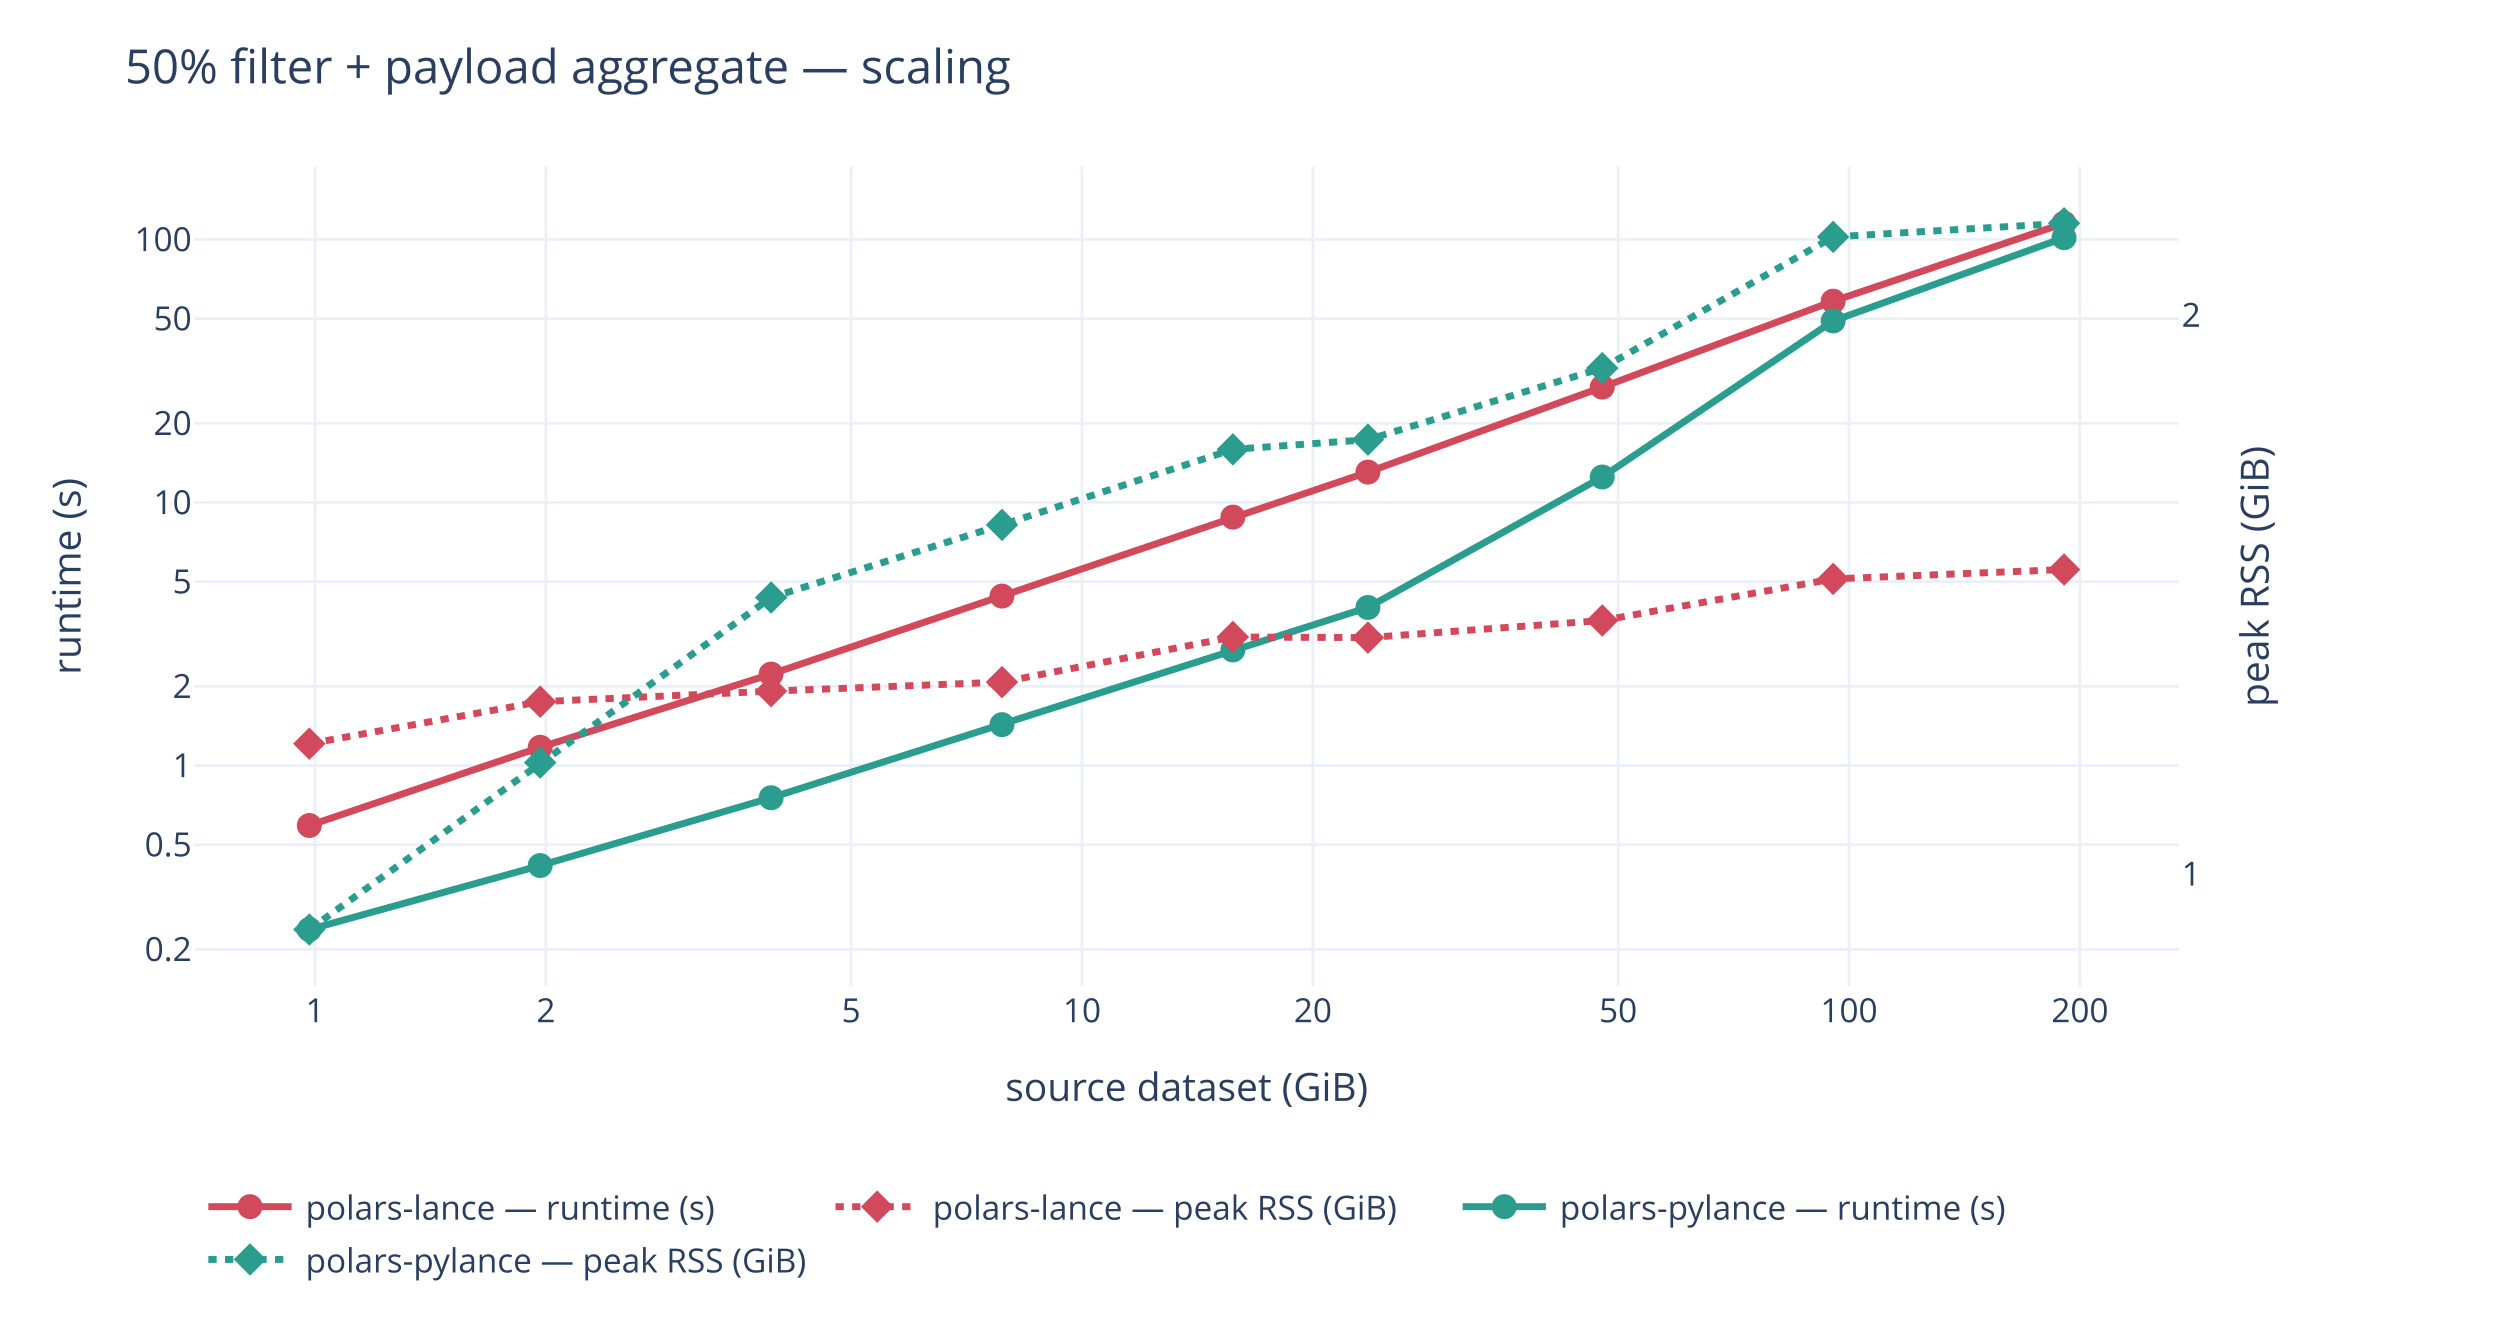
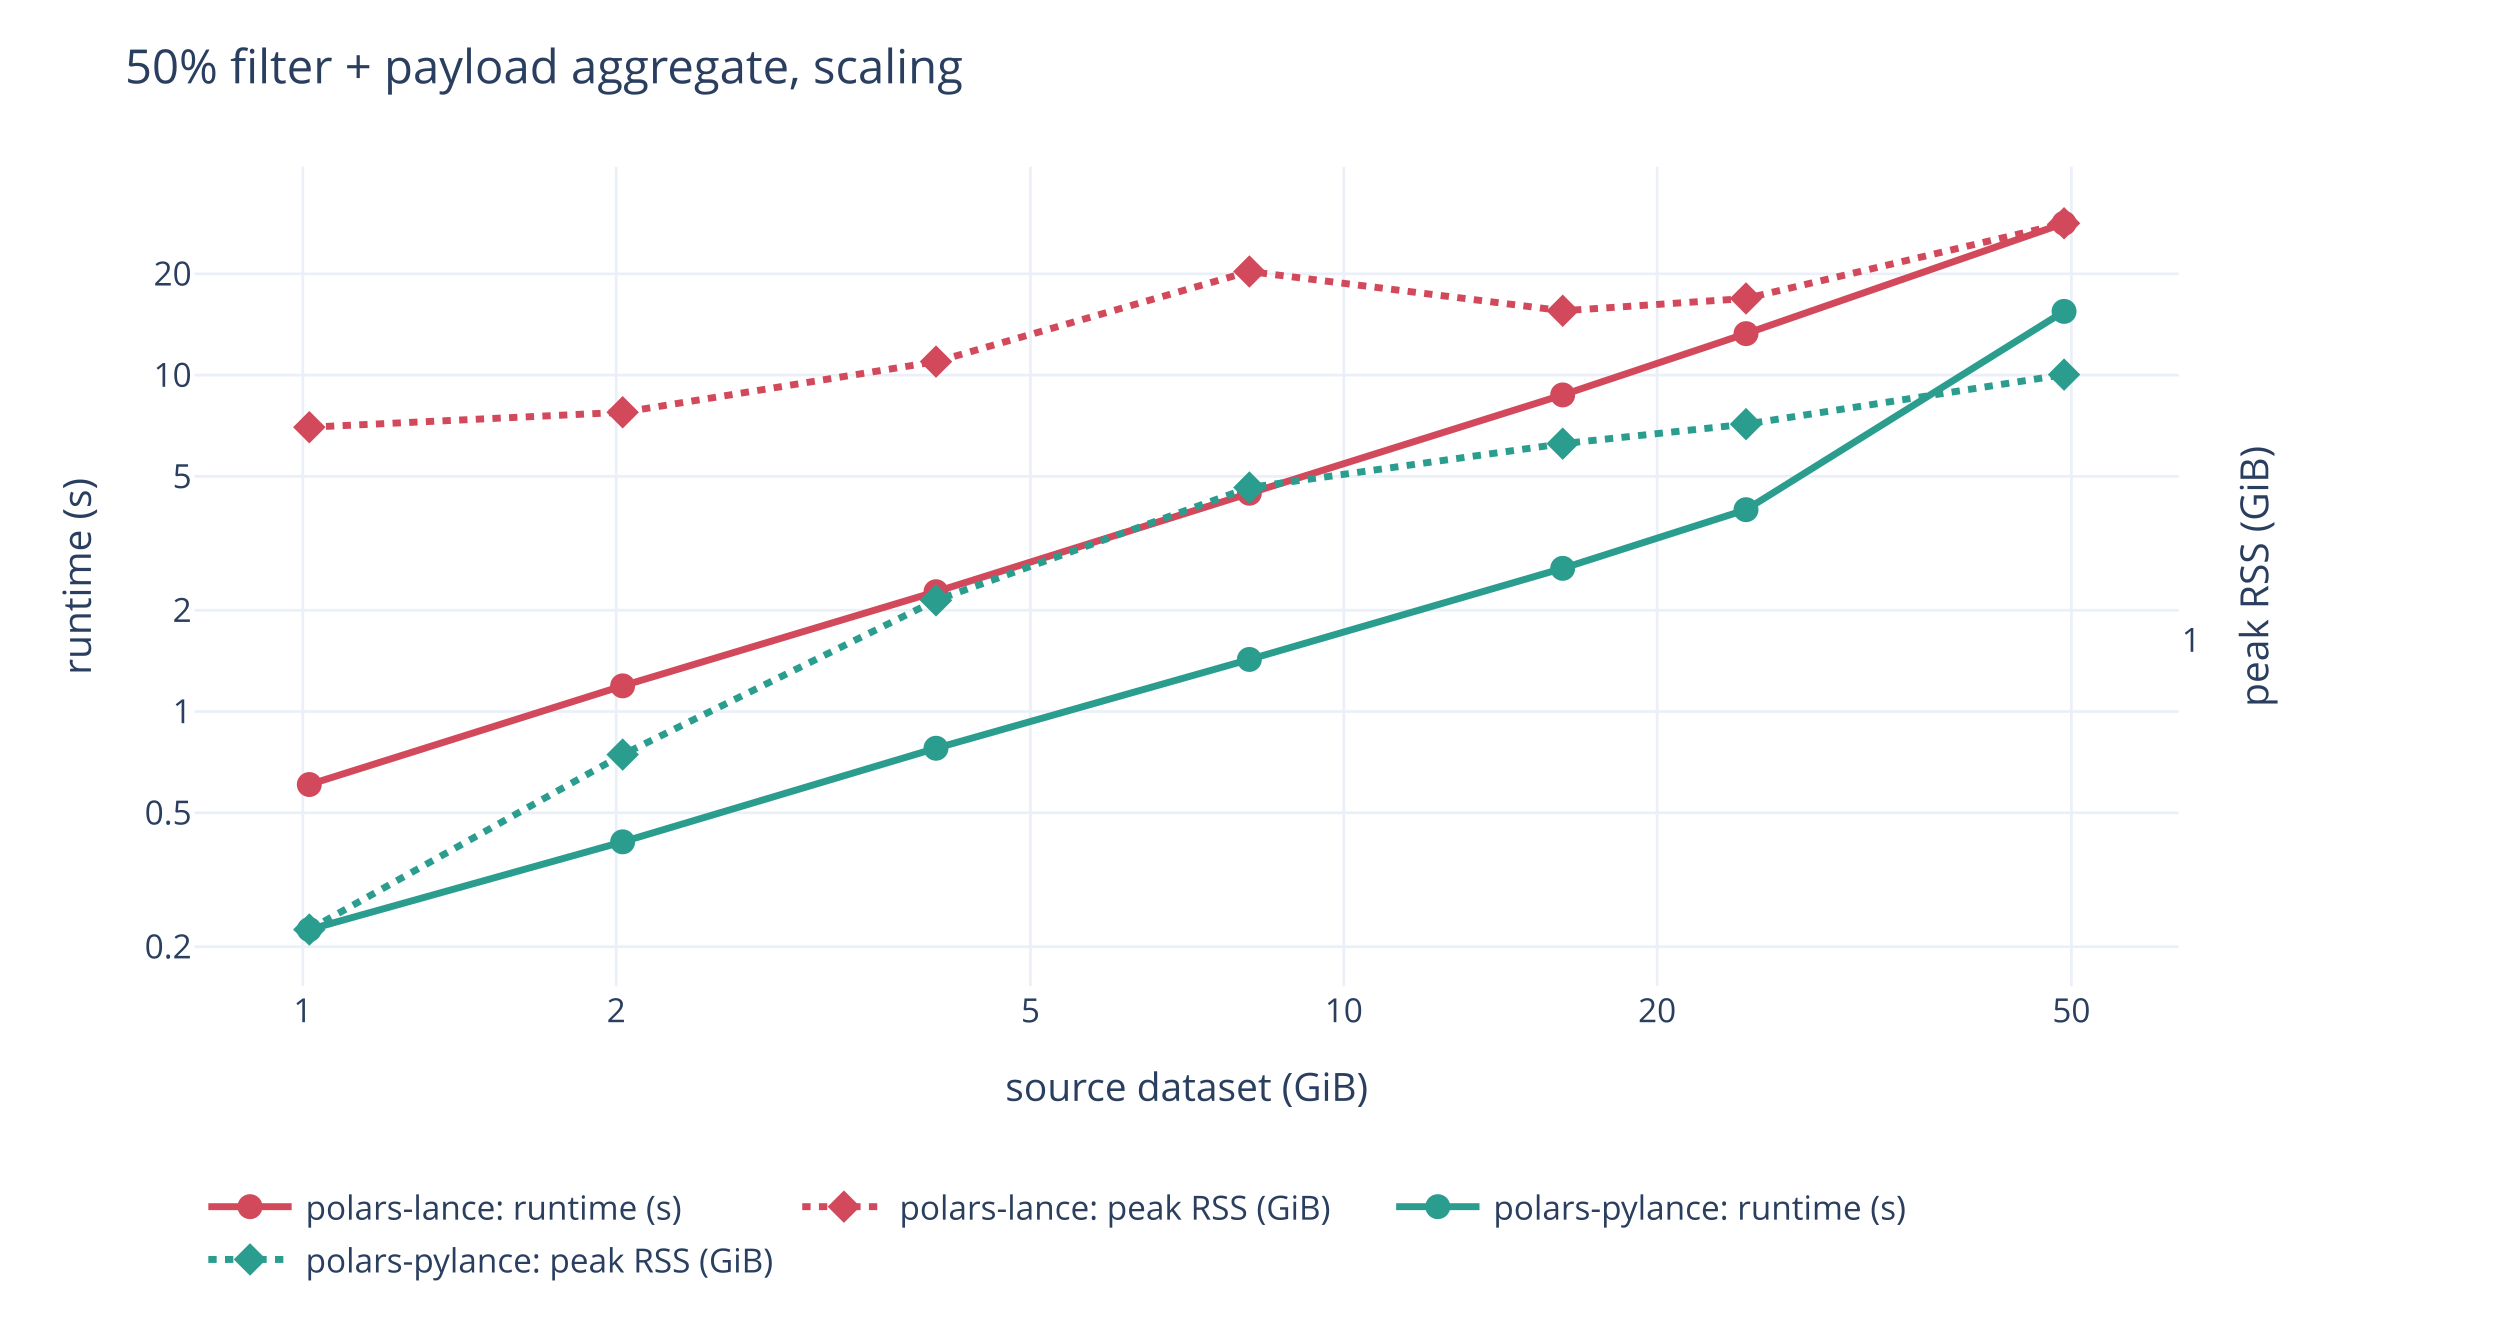
<svg xmlns="http://www.w3.org/2000/svg" class="main-svg" width="900" height="480" style="" viewBox="0 0 900 480">
  <rect x="0" y="0" width="900" height="480" style="fill: rgb(255, 255, 255); fill-opacity: 1;" />
-   <defs id="defs-bfbd1b">
+   <defs id="defs-2bf111">
    <g class="clips">
-       <clipPath id="clipbfbd1bxyplot" class="plotclip">
+       <clipPath id="clip2bf111xyplot" class="plotclip">
        <rect width="714.4" height="295" />
      </clipPath>
-       <clipPath id="clipbfbd1bxy2plot" class="plotclip">
+       <clipPath id="clip2bf111xy2plot" class="plotclip">
        <rect width="714.4" height="295" />
      </clipPath>
-       <clipPath class="axesclip" id="clipbfbd1bx">
+       <clipPath class="axesclip" id="clip2bf111x">
        <rect x="70" y="0" width="714.4" height="480" />
      </clipPath>
-       <clipPath class="axesclip" id="clipbfbd1by">
+       <clipPath class="axesclip" id="clip2bf111y">
        <rect x="0" y="60" width="900" height="295" />
      </clipPath>
-       <clipPath class="axesclip" id="clipbfbd1bxy">
+       <clipPath class="axesclip" id="clip2bf111xy">
        <rect x="70" y="60" width="714.4" height="295" />
      </clipPath>
-       <clipPath class="axesclip" id="clipbfbd1by2">
+       <clipPath class="axesclip" id="clip2bf111y2">
        <rect x="0" y="60" width="900" height="295" />
      </clipPath>
-       <clipPath class="axesclip" id="clipbfbd1bxy2">
+       <clipPath class="axesclip" id="clip2bf111xy2">
        <rect x="70" y="60" width="714.4" height="295" />
      </clipPath>
    </g>
    <g class="gradients" />
    <g class="patterns" />
  </defs>
  <g class="bglayer" />
  <g class="layer-below">
    <g class="imagelayer" />
    <g class="shapelayer" />
  </g>
  <g class="cartesianlayer">
    <g class="subplot xy">
      <g class="layer-subplot">
        <g class="shapelayer" />
        <g class="imagelayer" />
      </g>
      <g class="minor-gridlayer">
        <g class="x" />
        <g class="y" />
        <g class="y2" />
      </g>
      <g class="gridlayer">
        <g class="x">
-           <path class="xgrid crisp" transform="translate(113.4,0)" d="M0,60v295" style="stroke: rgb(235, 240, 248); stroke-opacity: 1; stroke-width: 1px;" />
-           <path class="xgrid crisp" transform="translate(196.52,0)" d="M0,60v295" style="stroke: rgb(235, 240, 248); stroke-opacity: 1; stroke-width: 1px;" />
-           <path class="xgrid crisp" transform="translate(306.4,0)" d="M0,60v295" style="stroke: rgb(235, 240, 248); stroke-opacity: 1; stroke-width: 1px;" />
-           <path class="xgrid crisp" transform="translate(389.52,0)" d="M0,60v295" style="stroke: rgb(235, 240, 248); stroke-opacity: 1; stroke-width: 1px;" />
-           <path class="xgrid crisp" transform="translate(472.64,0)" d="M0,60v295" style="stroke: rgb(235, 240, 248); stroke-opacity: 1; stroke-width: 1px;" />
-           <path class="xgrid crisp" transform="translate(582.52,0)" d="M0,60v295" style="stroke: rgb(235, 240, 248); stroke-opacity: 1; stroke-width: 1px;" />
-           <path class="xgrid crisp" transform="translate(665.64,0)" d="M0,60v295" style="stroke: rgb(235, 240, 248); stroke-opacity: 1; stroke-width: 1px;" />
-           <path class="xgrid crisp" transform="translate(748.76,0)" d="M0,60v295" style="stroke: rgb(235, 240, 248); stroke-opacity: 1; stroke-width: 1px;" />
+           <path class="xgrid crisp" transform="translate(109.02,0)" d="M0,60v295" style="stroke: rgb(235, 240, 248); stroke-opacity: 1; stroke-width: 1px;" />
+           <path class="xgrid crisp" transform="translate(221.83,0)" d="M0,60v295" style="stroke: rgb(235, 240, 248); stroke-opacity: 1; stroke-width: 1px;" />
+           <path class="xgrid crisp" transform="translate(370.95,0)" d="M0,60v295" style="stroke: rgb(235, 240, 248); stroke-opacity: 1; stroke-width: 1px;" />
+           <path class="xgrid crisp" transform="translate(483.76,0)" d="M0,60v295" style="stroke: rgb(235, 240, 248); stroke-opacity: 1; stroke-width: 1px;" />
+           <path class="xgrid crisp" transform="translate(596.56,0)" d="M0,60v295" style="stroke: rgb(235, 240, 248); stroke-opacity: 1; stroke-width: 1px;" />
+           <path class="xgrid crisp" transform="translate(745.69,0)" d="M0,60v295" style="stroke: rgb(235, 240, 248); stroke-opacity: 1; stroke-width: 1px;" />
        </g>
        <g class="y">
-           <path class="ygrid crisp" transform="translate(0,341.76)" d="M70,0h714.4" style="stroke: rgb(235, 240, 248); stroke-opacity: 1; stroke-width: 1px;" />
-           <path class="ygrid crisp" transform="translate(0,304.08)" d="M70,0h714.4" style="stroke: rgb(235, 240, 248); stroke-opacity: 1; stroke-width: 1px;" />
-           <path class="ygrid crisp" transform="translate(0,275.58)" d="M70,0h714.4" style="stroke: rgb(235, 240, 248); stroke-opacity: 1; stroke-width: 1px;" />
-           <path class="ygrid crisp" transform="translate(0,247.07)" d="M70,0h714.4" style="stroke: rgb(235, 240, 248); stroke-opacity: 1; stroke-width: 1px;" />
-           <path class="ygrid crisp" transform="translate(0,209.4)" d="M70,0h714.4" style="stroke: rgb(235, 240, 248); stroke-opacity: 1; stroke-width: 1px;" />
-           <path class="ygrid crisp" transform="translate(0,180.89)" d="M70,0h714.4" style="stroke: rgb(235, 240, 248); stroke-opacity: 1; stroke-width: 1px;" />
-           <path class="ygrid crisp" transform="translate(0,152.39)" d="M70,0h714.4" style="stroke: rgb(235, 240, 248); stroke-opacity: 1; stroke-width: 1px;" />
-           <path class="ygrid crisp" transform="translate(0,114.71)" d="M70,0h714.4" style="stroke: rgb(235, 240, 248); stroke-opacity: 1; stroke-width: 1px;" />
-           <path class="ygrid crisp" transform="translate(0,86.21)" d="M70,0h714.4" style="stroke: rgb(235, 240, 248); stroke-opacity: 1; stroke-width: 1px;" />
+           <path class="ygrid crisp" transform="translate(0,340.81)" d="M70,0h714.4" style="stroke: rgb(235, 240, 248); stroke-opacity: 1; stroke-width: 1px;" />
+           <path class="ygrid crisp" transform="translate(0,292.61)" d="M70,0h714.4" style="stroke: rgb(235, 240, 248); stroke-opacity: 1; stroke-width: 1px;" />
+           <path class="ygrid crisp" transform="translate(0,256.15)" d="M70,0h714.4" style="stroke: rgb(235, 240, 248); stroke-opacity: 1; stroke-width: 1px;" />
+           <path class="ygrid crisp" transform="translate(0,219.69)" d="M70,0h714.4" style="stroke: rgb(235, 240, 248); stroke-opacity: 1; stroke-width: 1px;" />
+           <path class="ygrid crisp" transform="translate(0,171.5)" d="M70,0h714.4" style="stroke: rgb(235, 240, 248); stroke-opacity: 1; stroke-width: 1px;" />
+           <path class="ygrid crisp" transform="translate(0,135.04)" d="M70,0h714.4" style="stroke: rgb(235, 240, 248); stroke-opacity: 1; stroke-width: 1px;" />
+           <path class="ygrid crisp" transform="translate(0,98.58)" d="M70,0h714.4" style="stroke: rgb(235, 240, 248); stroke-opacity: 1; stroke-width: 1px;" />
        </g>
        <g class="y2" />
      </g>
      <g class="zerolinelayer" />
      <g class="layer-between">
        <g class="shapelayer" />
        <g class="imagelayer" />
      </g>
      <path class="xlines-below" />
      <path class="ylines-below" />
      <g class="overlines-below">
        <path class="xy2-x" />
        <path class="xy2-y" />
      </g>
      <g class="xaxislayer-below" />
      <g class="yaxislayer-below" />
      <g class="overaxes-below">
        <g class="xy2-x" />
        <g class="xy2-y" />
      </g>
      <g class="overplot">
-         <g class="xy" transform="translate(70,60)" clip-path="url(#clipbfbd1bxyplot)">
+         <g class="xy" transform="translate(70,60)" clip-path="url(#clip2bf111xyplot)">
          <g class="scatterlayer mlayer">
-             <g class="trace scatter tracef309ac" style="stroke-miterlimit: 2; opacity: 1;">
+             <g class="trace scatter traceec6404" style="stroke-miterlimit: 2; opacity: 1;">
              <g class="fills" />
              <g class="errorbars" />
              <g class="lines">
-                 <path class="js-line" d="M41.35,237.18L124.47,209.02L207.59,182.67L422.45,109.95L506.81,79.37L589.93,48.42L673.06,20.38" style="vector-effect: none; fill: none; stroke: rgb(209, 73, 91); stroke-opacity: 1; stroke-width: 2.5px; opacity: 1;" />
+                 <path class="js-line" d="M41.35,222.43L154.15,186.91L266.96,153.01L492.57,82.17L558.56,60.11L673.06,20.38" style="vector-effect: none; fill: none; stroke: rgb(209, 73, 91); stroke-opacity: 1; stroke-width: 2.5px; opacity: 1;" />
              </g>
              <g class="points">
-                 <path class="point" transform="translate(41.35,237.18)" d="M4.5,0A4.5,4.5 0 1,1 0,-4.5A4.5,4.5 0 0,1 4.5,0Z" style="opacity: 1; stroke-width: 0px; fill: rgb(209, 73, 91); fill-opacity: 1;" />
-                 <path class="point" transform="translate(124.47,209.02)" d="M4.5,0A4.5,4.5 0 1,1 0,-4.5A4.5,4.5 0 0,1 4.5,0Z" style="opacity: 1; stroke-width: 0px; fill: rgb(209, 73, 91); fill-opacity: 1;" />
-                 <path class="point" transform="translate(207.59,182.67)" d="M4.5,0A4.5,4.5 0 1,1 0,-4.5A4.5,4.5 0 0,1 4.5,0Z" style="opacity: 1; stroke-width: 0px; fill: rgb(209, 73, 91); fill-opacity: 1;" />
-                 <path class="point" transform="translate(290.71,154.59)" d="M4.5,0A4.5,4.5 0 1,1 0,-4.5A4.5,4.5 0 0,1 4.5,0Z" style="opacity: 1; stroke-width: 0px; fill: rgb(209, 73, 91); fill-opacity: 1;" />
-                 <path class="point" transform="translate(373.83,126.16)" d="M4.5,0A4.5,4.5 0 1,1 0,-4.5A4.5,4.5 0 0,1 4.5,0Z" style="opacity: 1; stroke-width: 0px; fill: rgb(209, 73, 91); fill-opacity: 1;" />
-                 <path class="point" transform="translate(422.45,109.95)" d="M4.5,0A4.5,4.5 0 1,1 0,-4.5A4.5,4.5 0 0,1 4.5,0Z" style="opacity: 1; stroke-width: 0px; fill: rgb(209, 73, 91); fill-opacity: 1;" />
-                 <path class="point" transform="translate(506.81,79.37)" d="M4.5,0A4.5,4.5 0 1,1 0,-4.5A4.5,4.5 0 0,1 4.5,0Z" style="opacity: 1; stroke-width: 0px; fill: rgb(209, 73, 91); fill-opacity: 1;" />
-                 <path class="point" transform="translate(589.93,48.42)" d="M4.5,0A4.5,4.5 0 1,1 0,-4.5A4.5,4.5 0 0,1 4.5,0Z" style="opacity: 1; stroke-width: 0px; fill: rgb(209, 73, 91); fill-opacity: 1;" />
+                 <path class="point" transform="translate(41.35,222.43)" d="M4.5,0A4.5,4.5 0 1,1 0,-4.5A4.5,4.5 0 0,1 4.5,0Z" style="opacity: 1; stroke-width: 0px; fill: rgb(209, 73, 91); fill-opacity: 1;" />
+                 <path class="point" transform="translate(154.15,186.91)" d="M4.5,0A4.5,4.5 0 1,1 0,-4.5A4.5,4.5 0 0,1 4.5,0Z" style="opacity: 1; stroke-width: 0px; fill: rgb(209, 73, 91); fill-opacity: 1;" />
+                 <path class="point" transform="translate(266.96,153.01)" d="M4.5,0A4.5,4.5 0 1,1 0,-4.5A4.5,4.5 0 0,1 4.5,0Z" style="opacity: 1; stroke-width: 0px; fill: rgb(209, 73, 91); fill-opacity: 1;" />
+                 <path class="point" transform="translate(379.77,117.56)" d="M4.5,0A4.5,4.5 0 1,1 0,-4.5A4.5,4.5 0 0,1 4.5,0Z" style="opacity: 1; stroke-width: 0px; fill: rgb(209, 73, 91); fill-opacity: 1;" />
+                 <path class="point" transform="translate(492.57,82.17)" d="M4.5,0A4.5,4.5 0 1,1 0,-4.5A4.5,4.5 0 0,1 4.5,0Z" style="opacity: 1; stroke-width: 0px; fill: rgb(209, 73, 91); fill-opacity: 1;" />
+                 <path class="point" transform="translate(558.56,60.11)" d="M4.5,0A4.5,4.5 0 1,1 0,-4.5A4.5,4.5 0 0,1 4.5,0Z" style="opacity: 1; stroke-width: 0px; fill: rgb(209, 73, 91); fill-opacity: 1;" />
                <path class="point" transform="translate(673.06,20.38)" d="M4.5,0A4.5,4.5 0 1,1 0,-4.5A4.5,4.5 0 0,1 4.5,0Z" style="opacity: 1; stroke-width: 0px; fill: rgb(209, 73, 91); fill-opacity: 1;" />
              </g>
              <g class="text" />
            </g>
-             <g class="trace scatter trace546fc4" style="stroke-miterlimit: 2; opacity: 1;">
+             <g class="trace scatter trace1c378c" style="stroke-miterlimit: 2; opacity: 1;">
              <g class="fills" />
              <g class="errorbars" />
              <g class="lines">
-                 <path class="js-line" d="M41.35,274.63L124.47,251.6L207.59,227.19L422.45,158.68L506.81,111.72L589.93,55.53L673.06,25.57" style="vector-effect: none; fill: none; stroke: rgb(42, 157, 143); stroke-opacity: 1; stroke-width: 2.5px; opacity: 1;" />
+                 <path class="js-line" d="M41.35,274.63L154.15,243.06L266.96,209.37L379.77,177.4L492.57,144.6L558.56,123.49L673.06,52.1" style="vector-effect: none; fill: none; stroke: rgb(42, 157, 143); stroke-opacity: 1; stroke-width: 2.5px; opacity: 1;" />
              </g>
              <g class="points">
                <path class="point" transform="translate(41.35,274.63)" d="M4.5,0A4.5,4.5 0 1,1 0,-4.5A4.5,4.5 0 0,1 4.5,0Z" style="opacity: 1; stroke-width: 0px; fill: rgb(42, 157, 143); fill-opacity: 1;" />
-                 <path class="point" transform="translate(124.47,251.6)" d="M4.5,0A4.5,4.5 0 1,1 0,-4.5A4.5,4.5 0 0,1 4.5,0Z" style="opacity: 1; stroke-width: 0px; fill: rgb(42, 157, 143); fill-opacity: 1;" />
-                 <path class="point" transform="translate(207.59,227.19)" d="M4.5,0A4.5,4.5 0 1,1 0,-4.5A4.5,4.5 0 0,1 4.5,0Z" style="opacity: 1; stroke-width: 0px; fill: rgb(42, 157, 143); fill-opacity: 1;" />
-                 <path class="point" transform="translate(290.71,200.87)" d="M4.5,0A4.5,4.5 0 1,1 0,-4.5A4.5,4.5 0 0,1 4.5,0Z" style="opacity: 1; stroke-width: 0px; fill: rgb(42, 157, 143); fill-opacity: 1;" />
-                 <path class="point" transform="translate(373.83,173.98)" d="M4.5,0A4.5,4.5 0 1,1 0,-4.5A4.5,4.5 0 0,1 4.5,0Z" style="opacity: 1; stroke-width: 0px; fill: rgb(42, 157, 143); fill-opacity: 1;" />
-                 <path class="point" transform="translate(422.45,158.68)" d="M4.5,0A4.5,4.5 0 1,1 0,-4.5A4.5,4.5 0 0,1 4.5,0Z" style="opacity: 1; stroke-width: 0px; fill: rgb(42, 157, 143); fill-opacity: 1;" />
-                 <path class="point" transform="translate(506.81,111.72)" d="M4.5,0A4.5,4.5 0 1,1 0,-4.5A4.5,4.5 0 0,1 4.5,0Z" style="opacity: 1; stroke-width: 0px; fill: rgb(42, 157, 143); fill-opacity: 1;" />
-                 <path class="point" transform="translate(589.93,55.53)" d="M4.5,0A4.5,4.5 0 1,1 0,-4.5A4.5,4.5 0 0,1 4.5,0Z" style="opacity: 1; stroke-width: 0px; fill: rgb(42, 157, 143); fill-opacity: 1;" />
-                 <path class="point" transform="translate(673.06,25.57)" d="M4.5,0A4.5,4.5 0 1,1 0,-4.5A4.5,4.5 0 0,1 4.5,0Z" style="opacity: 1; stroke-width: 0px; fill: rgb(42, 157, 143); fill-opacity: 1;" />
+                 <path class="point" transform="translate(154.15,243.06)" d="M4.5,0A4.5,4.5 0 1,1 0,-4.5A4.5,4.5 0 0,1 4.5,0Z" style="opacity: 1; stroke-width: 0px; fill: rgb(42, 157, 143); fill-opacity: 1;" />
+                 <path class="point" transform="translate(266.96,209.37)" d="M4.5,0A4.5,4.5 0 1,1 0,-4.5A4.5,4.5 0 0,1 4.5,0Z" style="opacity: 1; stroke-width: 0px; fill: rgb(42, 157, 143); fill-opacity: 1;" />
+                 <path class="point" transform="translate(379.77,177.4)" d="M4.5,0A4.5,4.5 0 1,1 0,-4.5A4.5,4.5 0 0,1 4.5,0Z" style="opacity: 1; stroke-width: 0px; fill: rgb(42, 157, 143); fill-opacity: 1;" />
+                 <path class="point" transform="translate(492.57,144.6)" d="M4.5,0A4.5,4.5 0 1,1 0,-4.5A4.5,4.5 0 0,1 4.5,0Z" style="opacity: 1; stroke-width: 0px; fill: rgb(42, 157, 143); fill-opacity: 1;" />
+                 <path class="point" transform="translate(558.56,123.49)" d="M4.5,0A4.5,4.5 0 1,1 0,-4.5A4.5,4.5 0 0,1 4.5,0Z" style="opacity: 1; stroke-width: 0px; fill: rgb(42, 157, 143); fill-opacity: 1;" />
+                 <path class="point" transform="translate(673.06,52.1)" d="M4.5,0A4.5,4.5 0 1,1 0,-4.5A4.5,4.5 0 0,1 4.5,0Z" style="opacity: 1; stroke-width: 0px; fill: rgb(42, 157, 143); fill-opacity: 1;" />
              </g>
              <g class="text" />
            </g>
          </g>
        </g>
-         <g class="xy2" transform="translate(70,60)" clip-path="url(#clipbfbd1bxy2plot)">
+         <g class="xy2" transform="translate(70,60)" clip-path="url(#clip2bf111xy2plot)">
          <g class="scatterlayer mlayer">
-             <g class="trace scatter tracef2b035" style="stroke-miterlimit: 2; opacity: 1;">
+             <g class="trace scatter trace28483f" style="stroke-miterlimit: 2; opacity: 1;">
              <g class="fills" />
              <g class="errorbars" />
              <g class="lines">
-                 <path class="js-line" d="M41.35,207.73L124.47,192.61L207.59,188.82L290.71,185.56L373.83,169.31L422.45,169.54L506.81,163.38L589.93,148.41L673.06,145.03" style="vector-effect: none; fill: none; stroke: rgb(209, 73, 91); stroke-opacity: 1; stroke-dasharray: 3px, 3px; stroke-width: 2.5px; opacity: 1;" />
+                 <path class="js-line" d="M41.35,93.79L154.15,88.42L266.96,70.18L379.77,37.74L492.57,51.88L558.56,47.45L673.06,20.38" style="vector-effect: none; fill: none; stroke: rgb(209, 73, 91); stroke-opacity: 1; stroke-dasharray: 3px, 3px; stroke-width: 2.5px; opacity: 1;" />
              </g>
              <g class="points">
-                 <path class="point" transform="translate(41.35,207.73)" d="M5.85,0L0,5.85L-5.85,0L0,-5.85Z" style="opacity: 1; stroke-width: 0px; fill: rgb(209, 73, 91); fill-opacity: 1;" />
-                 <path class="point" transform="translate(124.47,192.61)" d="M5.85,0L0,5.85L-5.85,0L0,-5.85Z" style="opacity: 1; stroke-width: 0px; fill: rgb(209, 73, 91); fill-opacity: 1;" />
-                 <path class="point" transform="translate(207.59,188.82)" d="M5.85,0L0,5.85L-5.85,0L0,-5.85Z" style="opacity: 1; stroke-width: 0px; fill: rgb(209, 73, 91); fill-opacity: 1;" />
-                 <path class="point" transform="translate(290.71,185.56)" d="M5.85,0L0,5.85L-5.85,0L0,-5.85Z" style="opacity: 1; stroke-width: 0px; fill: rgb(209, 73, 91); fill-opacity: 1;" />
-                 <path class="point" transform="translate(373.83,169.31)" d="M5.85,0L0,5.85L-5.85,0L0,-5.85Z" style="opacity: 1; stroke-width: 0px; fill: rgb(209, 73, 91); fill-opacity: 1;" />
-                 <path class="point" transform="translate(422.45,169.54)" d="M5.85,0L0,5.85L-5.85,0L0,-5.85Z" style="opacity: 1; stroke-width: 0px; fill: rgb(209, 73, 91); fill-opacity: 1;" />
-                 <path class="point" transform="translate(506.81,163.38)" d="M5.85,0L0,5.85L-5.85,0L0,-5.85Z" style="opacity: 1; stroke-width: 0px; fill: rgb(209, 73, 91); fill-opacity: 1;" />
-                 <path class="point" transform="translate(589.93,148.41)" d="M5.85,0L0,5.85L-5.85,0L0,-5.85Z" style="opacity: 1; stroke-width: 0px; fill: rgb(209, 73, 91); fill-opacity: 1;" />
-                 <path class="point" transform="translate(673.06,145.03)" d="M5.85,0L0,5.85L-5.85,0L0,-5.85Z" style="opacity: 1; stroke-width: 0px; fill: rgb(209, 73, 91); fill-opacity: 1;" />
+                 <path class="point" transform="translate(41.35,93.79)" d="M5.85,0L0,5.85L-5.85,0L0,-5.85Z" style="opacity: 1; stroke-width: 0px; fill: rgb(209, 73, 91); fill-opacity: 1;" />
+                 <path class="point" transform="translate(154.15,88.42)" d="M5.85,0L0,5.85L-5.85,0L0,-5.85Z" style="opacity: 1; stroke-width: 0px; fill: rgb(209, 73, 91); fill-opacity: 1;" />
+                 <path class="point" transform="translate(266.96,70.18)" d="M5.85,0L0,5.85L-5.85,0L0,-5.85Z" style="opacity: 1; stroke-width: 0px; fill: rgb(209, 73, 91); fill-opacity: 1;" />
+                 <path class="point" transform="translate(379.77,37.74)" d="M5.85,0L0,5.85L-5.85,0L0,-5.85Z" style="opacity: 1; stroke-width: 0px; fill: rgb(209, 73, 91); fill-opacity: 1;" />
+                 <path class="point" transform="translate(492.57,51.88)" d="M5.85,0L0,5.85L-5.85,0L0,-5.85Z" style="opacity: 1; stroke-width: 0px; fill: rgb(209, 73, 91); fill-opacity: 1;" />
+                 <path class="point" transform="translate(558.56,47.45)" d="M5.85,0L0,5.85L-5.85,0L0,-5.85Z" style="opacity: 1; stroke-width: 0px; fill: rgb(209, 73, 91); fill-opacity: 1;" />
+                 <path class="point" transform="translate(673.06,20.38)" d="M5.85,0L0,5.85L-5.85,0L0,-5.85Z" style="opacity: 1; stroke-width: 0px; fill: rgb(209, 73, 91); fill-opacity: 1;" />
              </g>
              <g class="text" />
            </g>
-             <g class="trace scatter trace50ea90" style="stroke-miterlimit: 2; opacity: 1;">
+             <g class="trace scatter tracee18f2c" style="stroke-miterlimit: 2; opacity: 1;">
              <g class="fills" />
              <g class="errorbars" />
              <g class="lines">
-                 <path class="js-line" d="M41.35,274.63L207.59,155.11L290.71,128.96L373.83,101.78L422.45,98.27L506.81,72.52L589.93,25.28L673.06,20.37" style="vector-effect: none; fill: none; stroke: rgb(42, 157, 143); stroke-opacity: 1; stroke-dasharray: 3px, 3px; stroke-width: 2.5px; opacity: 1;" />
+                 <path class="js-line" d="M41.35,274.63L154.15,211.65L266.96,156.13L379.77,115.51L492.57,99.72L558.56,92.69L673.06,74.86" style="vector-effect: none; fill: none; stroke: rgb(42, 157, 143); stroke-opacity: 1; stroke-dasharray: 3px, 3px; stroke-width: 2.5px; opacity: 1;" />
              </g>
              <g class="points">
                <path class="point" transform="translate(41.35,274.63)" d="M5.85,0L0,5.85L-5.85,0L0,-5.85Z" style="opacity: 1; stroke-width: 0px; fill: rgb(42, 157, 143); fill-opacity: 1;" />
-                 <path class="point" transform="translate(124.47,214.53)" d="M5.85,0L0,5.85L-5.85,0L0,-5.85Z" style="opacity: 1; stroke-width: 0px; fill: rgb(42, 157, 143); fill-opacity: 1;" />
-                 <path class="point" transform="translate(207.59,155.11)" d="M5.85,0L0,5.85L-5.85,0L0,-5.85Z" style="opacity: 1; stroke-width: 0px; fill: rgb(42, 157, 143); fill-opacity: 1;" />
-                 <path class="point" transform="translate(290.71,128.96)" d="M5.85,0L0,5.85L-5.85,0L0,-5.85Z" style="opacity: 1; stroke-width: 0px; fill: rgb(42, 157, 143); fill-opacity: 1;" />
-                 <path class="point" transform="translate(373.83,101.78)" d="M5.85,0L0,5.85L-5.85,0L0,-5.85Z" style="opacity: 1; stroke-width: 0px; fill: rgb(42, 157, 143); fill-opacity: 1;" />
-                 <path class="point" transform="translate(422.45,98.27)" d="M5.85,0L0,5.85L-5.85,0L0,-5.85Z" style="opacity: 1; stroke-width: 0px; fill: rgb(42, 157, 143); fill-opacity: 1;" />
-                 <path class="point" transform="translate(506.81,72.52)" d="M5.85,0L0,5.85L-5.85,0L0,-5.85Z" style="opacity: 1; stroke-width: 0px; fill: rgb(42, 157, 143); fill-opacity: 1;" />
-                 <path class="point" transform="translate(589.93,25.28)" d="M5.85,0L0,5.85L-5.85,0L0,-5.85Z" style="opacity: 1; stroke-width: 0px; fill: rgb(42, 157, 143); fill-opacity: 1;" />
-                 <path class="point" transform="translate(673.06,20.37)" d="M5.85,0L0,5.85L-5.85,0L0,-5.85Z" style="opacity: 1; stroke-width: 0px; fill: rgb(42, 157, 143); fill-opacity: 1;" />
+                 <path class="point" transform="translate(154.15,211.65)" d="M5.85,0L0,5.85L-5.85,0L0,-5.85Z" style="opacity: 1; stroke-width: 0px; fill: rgb(42, 157, 143); fill-opacity: 1;" />
+                 <path class="point" transform="translate(266.96,156.13)" d="M5.85,0L0,5.85L-5.85,0L0,-5.85Z" style="opacity: 1; stroke-width: 0px; fill: rgb(42, 157, 143); fill-opacity: 1;" />
+                 <path class="point" transform="translate(379.77,115.51)" d="M5.85,0L0,5.85L-5.85,0L0,-5.85Z" style="opacity: 1; stroke-width: 0px; fill: rgb(42, 157, 143); fill-opacity: 1;" />
+                 <path class="point" transform="translate(492.57,99.72)" d="M5.85,0L0,5.85L-5.85,0L0,-5.85Z" style="opacity: 1; stroke-width: 0px; fill: rgb(42, 157, 143); fill-opacity: 1;" />
+                 <path class="point" transform="translate(558.56,92.69)" d="M5.85,0L0,5.85L-5.85,0L0,-5.85Z" style="opacity: 1; stroke-width: 0px; fill: rgb(42, 157, 143); fill-opacity: 1;" />
+                 <path class="point" transform="translate(673.06,74.86)" d="M5.85,0L0,5.85L-5.85,0L0,-5.85Z" style="opacity: 1; stroke-width: 0px; fill: rgb(42, 157, 143); fill-opacity: 1;" />
              </g>
              <g class="text" />
            </g>
          </g>
        </g>
      </g>
      <g class="zerolinelayer-above" />
      <path class="xlines-above crisp" d="M0,0" style="fill: none;" />
      <path class="ylines-above crisp" d="M0,0" style="fill: none;" />
      <g class="overlines-above">
        <path class="xy2-x crisp" d="M0,0" style="fill: none;" />
        <path class="xy2-y crisp" d="M0,0" style="fill: none;" />
      </g>
      <g class="xaxislayer-above">
        <g class="xtick">
-           <text text-anchor="middle" x="0" y="368" transform="translate(113.4,0)" style="font-family: 'Open Sans', verdana, arial, sans-serif; font-size: 12px; fill: rgb(42, 63, 95); fill-opacity: 1; white-space: pre;">1</text>
-         </g>
-         <g class="xtick">
-           <text text-anchor="middle" x="0" y="368" style="font-family: 'Open Sans', verdana, arial, sans-serif; font-size: 12px; fill: rgb(42, 63, 95); fill-opacity: 1; white-space: pre;" transform="translate(196.52,0)">2</text>
-         </g>
-         <g class="xtick">
-           <text text-anchor="middle" x="0" y="368" style="font-family: 'Open Sans', verdana, arial, sans-serif; font-size: 12px; fill: rgb(42, 63, 95); fill-opacity: 1; white-space: pre;" transform="translate(306.4,0)">5</text>
-         </g>
-         <g class="xtick">
-           <text text-anchor="middle" x="0" y="368" style="font-family: 'Open Sans', verdana, arial, sans-serif; font-size: 12px; fill: rgb(42, 63, 95); fill-opacity: 1; white-space: pre;" transform="translate(389.52,0)">10</text>
-         </g>
-         <g class="xtick">
-           <text text-anchor="middle" x="0" y="368" style="font-family: 'Open Sans', verdana, arial, sans-serif; font-size: 12px; fill: rgb(42, 63, 95); fill-opacity: 1; white-space: pre;" transform="translate(472.64,0)">20</text>
-         </g>
-         <g class="xtick">
-           <text text-anchor="middle" x="0" y="368" style="font-family: 'Open Sans', verdana, arial, sans-serif; font-size: 12px; fill: rgb(42, 63, 95); fill-opacity: 1; white-space: pre;" transform="translate(582.52,0)">50</text>
-         </g>
-         <g class="xtick">
-           <text text-anchor="middle" x="0" y="368" style="font-family: 'Open Sans', verdana, arial, sans-serif; font-size: 12px; fill: rgb(42, 63, 95); fill-opacity: 1; white-space: pre;" transform="translate(665.64,0)">100</text>
-         </g>
-         <g class="xtick">
-           <text text-anchor="middle" x="0" y="368" style="font-family: 'Open Sans', verdana, arial, sans-serif; font-size: 12px; fill: rgb(42, 63, 95); fill-opacity: 1; white-space: pre;" transform="translate(748.76,0)">200</text>
+           <text text-anchor="middle" x="0" y="368" transform="translate(109.02,0)" style="font-family: 'Open Sans', verdana, arial, sans-serif; font-size: 12px; fill: rgb(42, 63, 95); fill-opacity: 1; white-space: pre;">1</text>
+         </g>
+         <g class="xtick">
+           <text text-anchor="middle" x="0" y="368" style="font-family: 'Open Sans', verdana, arial, sans-serif; font-size: 12px; fill: rgb(42, 63, 95); fill-opacity: 1; white-space: pre;" transform="translate(221.83,0)">2</text>
+         </g>
+         <g class="xtick">
+           <text text-anchor="middle" x="0" y="368" style="font-family: 'Open Sans', verdana, arial, sans-serif; font-size: 12px; fill: rgb(42, 63, 95); fill-opacity: 1; white-space: pre;" transform="translate(370.95,0)">5</text>
+         </g>
+         <g class="xtick">
+           <text text-anchor="middle" x="0" y="368" style="font-family: 'Open Sans', verdana, arial, sans-serif; font-size: 12px; fill: rgb(42, 63, 95); fill-opacity: 1; white-space: pre;" transform="translate(483.76,0)">10</text>
+         </g>
+         <g class="xtick">
+           <text text-anchor="middle" x="0" y="368" style="font-family: 'Open Sans', verdana, arial, sans-serif; font-size: 12px; fill: rgb(42, 63, 95); fill-opacity: 1; white-space: pre;" transform="translate(596.56,0)">20</text>
+         </g>
+         <g class="xtick">
+           <text text-anchor="middle" x="0" y="368" style="font-family: 'Open Sans', verdana, arial, sans-serif; font-size: 12px; fill: rgb(42, 63, 95); fill-opacity: 1; white-space: pre;" transform="translate(745.69,0)">50</text>
        </g>
      </g>
      <g class="yaxislayer-above">
        <g class="ytick">
-           <text text-anchor="end" x="69" y="4.2" transform="translate(0,341.76)" style="font-family: 'Open Sans', verdana, arial, sans-serif; font-size: 12px; fill: rgb(42, 63, 95); fill-opacity: 1; white-space: pre;">0.2</text>
-         </g>
-         <g class="ytick">
-           <text text-anchor="end" x="69" y="4.2" style="font-family: 'Open Sans', verdana, arial, sans-serif; font-size: 12px; fill: rgb(42, 63, 95); fill-opacity: 1; white-space: pre;" transform="translate(0,304.08)">0.5</text>
-         </g>
-         <g class="ytick">
-           <text text-anchor="end" x="69" y="4.2" style="font-family: 'Open Sans', verdana, arial, sans-serif; font-size: 12px; fill: rgb(42, 63, 95); fill-opacity: 1; white-space: pre;" transform="translate(0,275.58)">1</text>
-         </g>
-         <g class="ytick">
-           <text text-anchor="end" x="69" y="4.2" style="font-family: 'Open Sans', verdana, arial, sans-serif; font-size: 12px; fill: rgb(42, 63, 95); fill-opacity: 1; white-space: pre;" transform="translate(0,247.07)">2</text>
-         </g>
-         <g class="ytick">
-           <text text-anchor="end" x="69" y="4.2" style="font-family: 'Open Sans', verdana, arial, sans-serif; font-size: 12px; fill: rgb(42, 63, 95); fill-opacity: 1; white-space: pre;" transform="translate(0,209.4)">5</text>
-         </g>
-         <g class="ytick">
-           <text text-anchor="end" x="69" y="4.2" style="font-family: 'Open Sans', verdana, arial, sans-serif; font-size: 12px; fill: rgb(42, 63, 95); fill-opacity: 1; white-space: pre;" transform="translate(0,180.89)">10</text>
-         </g>
-         <g class="ytick">
-           <text text-anchor="end" x="69" y="4.2" style="font-family: 'Open Sans', verdana, arial, sans-serif; font-size: 12px; fill: rgb(42, 63, 95); fill-opacity: 1; white-space: pre;" transform="translate(0,152.39)">20</text>
-         </g>
-         <g class="ytick">
-           <text text-anchor="end" x="69" y="4.2" style="font-family: 'Open Sans', verdana, arial, sans-serif; font-size: 12px; fill: rgb(42, 63, 95); fill-opacity: 1; white-space: pre;" transform="translate(0,114.71)">50</text>
-         </g>
-         <g class="ytick">
-           <text text-anchor="end" x="69" y="4.2" style="font-family: 'Open Sans', verdana, arial, sans-serif; font-size: 12px; fill: rgb(42, 63, 95); fill-opacity: 1; white-space: pre;" transform="translate(0,86.21)">100</text>
+           <text text-anchor="end" x="69" y="4.2" transform="translate(0,340.81)" style="font-family: 'Open Sans', verdana, arial, sans-serif; font-size: 12px; fill: rgb(42, 63, 95); fill-opacity: 1; white-space: pre;">0.2</text>
+         </g>
+         <g class="ytick">
+           <text text-anchor="end" x="69" y="4.2" style="font-family: 'Open Sans', verdana, arial, sans-serif; font-size: 12px; fill: rgb(42, 63, 95); fill-opacity: 1; white-space: pre;" transform="translate(0,292.61)">0.5</text>
+         </g>
+         <g class="ytick">
+           <text text-anchor="end" x="69" y="4.2" style="font-family: 'Open Sans', verdana, arial, sans-serif; font-size: 12px; fill: rgb(42, 63, 95); fill-opacity: 1; white-space: pre;" transform="translate(0,256.15)">1</text>
+         </g>
+         <g class="ytick">
+           <text text-anchor="end" x="69" y="4.2" style="font-family: 'Open Sans', verdana, arial, sans-serif; font-size: 12px; fill: rgb(42, 63, 95); fill-opacity: 1; white-space: pre;" transform="translate(0,219.69)">2</text>
+         </g>
+         <g class="ytick">
+           <text text-anchor="end" x="69" y="4.2" style="font-family: 'Open Sans', verdana, arial, sans-serif; font-size: 12px; fill: rgb(42, 63, 95); fill-opacity: 1; white-space: pre;" transform="translate(0,171.5)">5</text>
+         </g>
+         <g class="ytick">
+           <text text-anchor="end" x="69" y="4.2" style="font-family: 'Open Sans', verdana, arial, sans-serif; font-size: 12px; fill: rgb(42, 63, 95); fill-opacity: 1; white-space: pre;" transform="translate(0,135.04)">10</text>
+         </g>
+         <g class="ytick">
+           <text text-anchor="end" x="69" y="4.2" style="font-family: 'Open Sans', verdana, arial, sans-serif; font-size: 12px; fill: rgb(42, 63, 95); fill-opacity: 1; white-space: pre;" transform="translate(0,98.58)">20</text>
        </g>
      </g>
      <g class="overaxes-above">
        <g class="xy2-x" />
        <g class="xy2-y">
          <g class="y2tick">
-             <text text-anchor="start" x="785.4" y="4.2" transform="translate(0,314.61)" style="font-family: 'Open Sans', verdana, arial, sans-serif; font-size: 12px; fill: rgb(42, 63, 95); fill-opacity: 1; white-space: pre;">1</text>
-           </g>
-           <g class="y2tick">
-             <text text-anchor="start" x="785.4" y="4.2" style="font-family: 'Open Sans', verdana, arial, sans-serif; font-size: 12px; fill: rgb(42, 63, 95); fill-opacity: 1; white-space: pre;" transform="translate(0,113.45)">2</text>
+             <text text-anchor="start" x="785.4" y="4.2" transform="translate(0,230.45)" style="font-family: 'Open Sans', verdana, arial, sans-serif; font-size: 12px; fill: rgb(42, 63, 95); fill-opacity: 1; white-space: pre;">1</text>
          </g>
        </g>
      </g>
    </g>
    <g class="subplot xy2" />
  </g>
  <g class="polarlayer" />
  <g class="smithlayer" />
  <g class="ternarylayer" />
  <g class="geolayer" />
  <g class="funnelarealayer" />
  <g class="pielayer" />
  <g class="iciclelayer" />
  <g class="treemaplayer" />
  <g class="sunburstlayer" />
  <g class="glimages" />
-   <defs id="topdefs-bfbd1b">
+   <defs id="topdefs-2bf111">
    <g class="clips" />
-     <clipPath id="legendbfbd1b">
-       <rect width="658" height="48" x="0" y="0" />
+     <clipPath id="legend2bf111">
+       <rect width="622" height="48" x="0" y="0" />
    </clipPath>
  </defs>
  <g class="layer-above">
    <g class="imagelayer" />
    <g class="shapelayer" />
  </g>
  <g class="infolayer">
    <g class="legend" pointer-events="all" transform="translate(70,419.9)">
-       <rect class="bg" shape-rendering="crispEdges" style="stroke: rgb(68, 68, 68); stroke-opacity: 1; fill: rgb(255, 255, 255); fill-opacity: 1; stroke-width: 0px;" width="658" height="48" x="0" y="0" />
-       <g class="scrollbox" transform="" clip-path="url(#legendbfbd1b)">
+       <rect class="bg" shape-rendering="crispEdges" style="stroke: rgb(68, 68, 68); stroke-opacity: 1; fill: rgb(255, 255, 255); fill-opacity: 1; stroke-width: 0px;" width="622" height="48" x="0" y="0" />
+       <g class="scrollbox" transform="" clip-path="url(#legend2bf111)">
        <g class="groups">
          <g class="traces" transform="translate(0,14.5)" style="opacity: 1;">
-             <text class="legendtext" text-anchor="start" x="40" y="4.68" style="font-family: 'Open Sans', verdana, arial, sans-serif; font-size: 12px; fill: rgb(42, 63, 95); fill-opacity: 1; white-space: pre;">polars-lance — runtime (s)</text>
+             <text class="legendtext" text-anchor="start" x="40" y="4.68" style="font-family: 'Open Sans', verdana, arial, sans-serif; font-size: 12px; fill: rgb(42, 63, 95); fill-opacity: 1; white-space: pre;">polars-lance: runtime (s)</text>
            <g class="layers" style="opacity: 1;">
              <g class="legendfill" />
              <g class="legendlines">
                <path class="js-line" d="M5,0h30" style="fill: none; stroke: rgb(209, 73, 91); stroke-opacity: 1; stroke-width: 2.5px;" />
              </g>
              <g class="legendsymbols">
                <g class="legendpoints">
                  <path class="scatterpts" transform="translate(20,0)" d="M4.5,0A4.5,4.5 0 1,1 0,-4.5A4.5,4.5 0 0,1 4.5,0Z" style="opacity: 1; stroke-width: 0px; fill: rgb(209, 73, 91); fill-opacity: 1;" />
                </g>
              </g>
            </g>
-             <rect class="legendtoggle" x="0" y="-9.5" width="190.172" height="19" style="fill: rgb(0, 0, 0); fill-opacity: 0;" />
-           </g>
-           <g class="traces" transform="translate(225.7715,14.5)" style="opacity: 1;">
-             <text class="legendtext" text-anchor="start" x="40" y="4.68" style="font-family: 'Open Sans', verdana, arial, sans-serif; font-size: 12px; fill: rgb(42, 63, 95); fill-opacity: 1; white-space: pre;">polars-lance — peak RSS (GiB)</text>
+             <rect class="legendtoggle" x="0" y="-9.5" width="178.207" height="19" style="fill: rgb(0, 0, 0); fill-opacity: 0;" />
+           </g>
+           <g class="traces" transform="translate(213.8066,14.5)" style="opacity: 1;">
+             <text class="legendtext" text-anchor="start" x="40" y="4.68" style="font-family: 'Open Sans', verdana, arial, sans-serif; font-size: 12px; fill: rgb(42, 63, 95); fill-opacity: 1; white-space: pre;">polars-lance: peak RSS (GiB)</text>
            <g class="layers" style="opacity: 1;">
              <g class="legendfill" />
              <g class="legendlines">
                <path class="js-line" d="M5,0h30" style="fill: none; stroke: rgb(209, 73, 91); stroke-opacity: 1; stroke-dasharray: 3px, 3px; stroke-width: 2.5px;" />
              </g>
              <g class="legendsymbols">
                <g class="legendpoints">
                  <path class="scatterpts" transform="translate(20,0)" d="M5.85,0L0,5.85L-5.85,0L0,-5.85Z" style="opacity: 1; stroke-width: 0px; fill: rgb(209, 73, 91); fill-opacity: 1;" />
                </g>
              </g>
            </g>
-             <rect class="legendtoggle" x="0" y="-9.5" width="209.918" height="19" style="fill: rgb(0, 0, 0); fill-opacity: 0;" />
-           </g>
-           <g class="traces" transform="translate(451.543,14.5)" style="opacity: 1;">
-             <text class="legendtext" text-anchor="start" x="40" y="4.68" style="font-family: 'Open Sans', verdana, arial, sans-serif; font-size: 12px; fill: rgb(42, 63, 95); fill-opacity: 1; white-space: pre;">polars-pylance — runtime (s)</text>
+             <rect class="legendtoggle" x="0" y="-9.5" width="197.953" height="19" style="fill: rgb(0, 0, 0); fill-opacity: 0;" />
+           </g>
+           <g class="traces" transform="translate(427.6133,14.5)" style="opacity: 1;">
+             <text class="legendtext" text-anchor="start" x="40" y="4.68" style="font-family: 'Open Sans', verdana, arial, sans-serif; font-size: 12px; fill: rgb(42, 63, 95); fill-opacity: 1; white-space: pre;">polars-pylance: runtime (s)</text>
            <g class="layers" style="opacity: 1;">
              <g class="legendfill" />
              <g class="legendlines">
                <path class="js-line" d="M5,0h30" style="fill: none; stroke: rgb(42, 157, 143); stroke-opacity: 1; stroke-width: 2.5px;" />
              </g>
              <g class="legendsymbols">
                <g class="legendpoints">
                  <path class="scatterpts" transform="translate(20,0)" d="M4.5,0A4.5,4.5 0 1,1 0,-4.5A4.5,4.5 0 0,1 4.5,0Z" style="opacity: 1; stroke-width: 0px; fill: rgb(42, 157, 143); fill-opacity: 1;" />
                </g>
              </g>
            </g>
-             <rect class="legendtoggle" x="0" y="-9.5" width="203.525" height="19" style="fill: rgb(0, 0, 0); fill-opacity: 0;" />
+             <rect class="legendtoggle" x="0" y="-9.5" width="191.561" height="19" style="fill: rgb(0, 0, 0); fill-opacity: 0;" />
          </g>
          <g class="traces" transform="translate(0,33.5)" style="opacity: 1;">
-             <text class="legendtext" text-anchor="start" x="40" y="4.68" style="font-family: 'Open Sans', verdana, arial, sans-serif; font-size: 12px; fill: rgb(42, 63, 95); fill-opacity: 1; white-space: pre;">polars-pylance — peak RSS (GiB)</text>
+             <text class="legendtext" text-anchor="start" x="40" y="4.68" style="font-family: 'Open Sans', verdana, arial, sans-serif; font-size: 12px; fill: rgb(42, 63, 95); fill-opacity: 1; white-space: pre;">polars-pylance: peak RSS (GiB)</text>
            <g class="layers" style="opacity: 1;">
              <g class="legendfill" />
              <g class="legendlines">
                <path class="js-line" d="M5,0h30" style="fill: none; stroke: rgb(42, 157, 143); stroke-opacity: 1; stroke-dasharray: 3px, 3px; stroke-width: 2.5px;" />
              </g>
              <g class="legendsymbols">
                <g class="legendpoints">
                  <path class="scatterpts" transform="translate(20,0)" d="M5.85,0L0,5.85L-5.85,0L0,-5.85Z" style="opacity: 1; stroke-width: 0px; fill: rgb(42, 157, 143); fill-opacity: 1;" />
                </g>
              </g>
            </g>
-             <rect class="legendtoggle" x="0" y="-9.5" width="223.271" height="19" style="fill: rgb(0, 0, 0); fill-opacity: 0;" />
+             <rect class="legendtoggle" x="0" y="-9.5" width="211.307" height="19" style="fill: rgb(0, 0, 0); fill-opacity: 0;" />
          </g>
        </g>
      </g>
      <rect class="scrollbar" rx="20" ry="3" width="0" height="0" style="fill: rgb(128, 139, 164); fill-opacity: 1;" x="0" y="0" />
    </g>
    <g class="g-gtitle">
-       <text class="gtitle" x="45" y="30" text-anchor="start" dy="0em" style="opacity: 1; font-family: 'Open Sans', verdana, arial, sans-serif; font-size: 17px; fill: rgb(42, 63, 95); fill-opacity: 1; white-space: pre;">50% filter + payload aggregate — scaling</text>
+       <text class="gtitle" x="45" y="30" text-anchor="start" dy="0em" style="opacity: 1; font-family: 'Open Sans', verdana, arial, sans-serif; font-size: 17px; fill: rgb(42, 63, 95); fill-opacity: 1; white-space: pre;">50% filter + payload aggregate, scaling</text>
    </g>
    <g class="g-xtitle">
      <text class="xtitle" x="427.2" y="396.3" text-anchor="middle" style="opacity: 1; font-family: 'Open Sans', verdana, arial, sans-serif; font-size: 14px; fill: rgb(42, 63, 95); fill-opacity: 1; white-space: pre;">source dataset (GiB)</text>
    </g>
    <g class="g-ytitle">
-       <text class="ytitle" transform="rotate(-90,29.00625,207.5)" x="29.006" y="207.5" text-anchor="middle" style="opacity: 1; font-family: 'Open Sans', verdana, arial, sans-serif; font-size: 14px; fill: rgb(42, 63, 95); fill-opacity: 1; white-space: pre;">runtime (s)</text>
+       <text class="ytitle" transform="rotate(-90,32.725,207.5)" x="32.725" y="207.5" text-anchor="middle" style="opacity: 1; font-family: 'Open Sans', verdana, arial, sans-serif; font-size: 14px; fill: rgb(42, 63, 95); fill-opacity: 1; white-space: pre;">runtime (s)</text>
    </g>
    <g class="g-y2title">
-       <text class="y2title" transform="rotate(-90,816.7004,207.5)" x="816.7" y="207.5" text-anchor="middle" style="opacity: 1; font-family: 'Open Sans', verdana, arial, sans-serif; font-size: 14px; fill: rgb(42, 63, 95); fill-opacity: 1; white-space: pre;">peak RSS (GiB)</text>
+       <text class="y2title" transform="rotate(-90,816.5754,207.5)" x="816.575" y="207.5" text-anchor="middle" style="opacity: 1; font-family: 'Open Sans', verdana, arial, sans-serif; font-size: 14px; fill: rgb(42, 63, 95); fill-opacity: 1; white-space: pre;">peak RSS (GiB)</text>
    </g>
  </g>
</svg>
